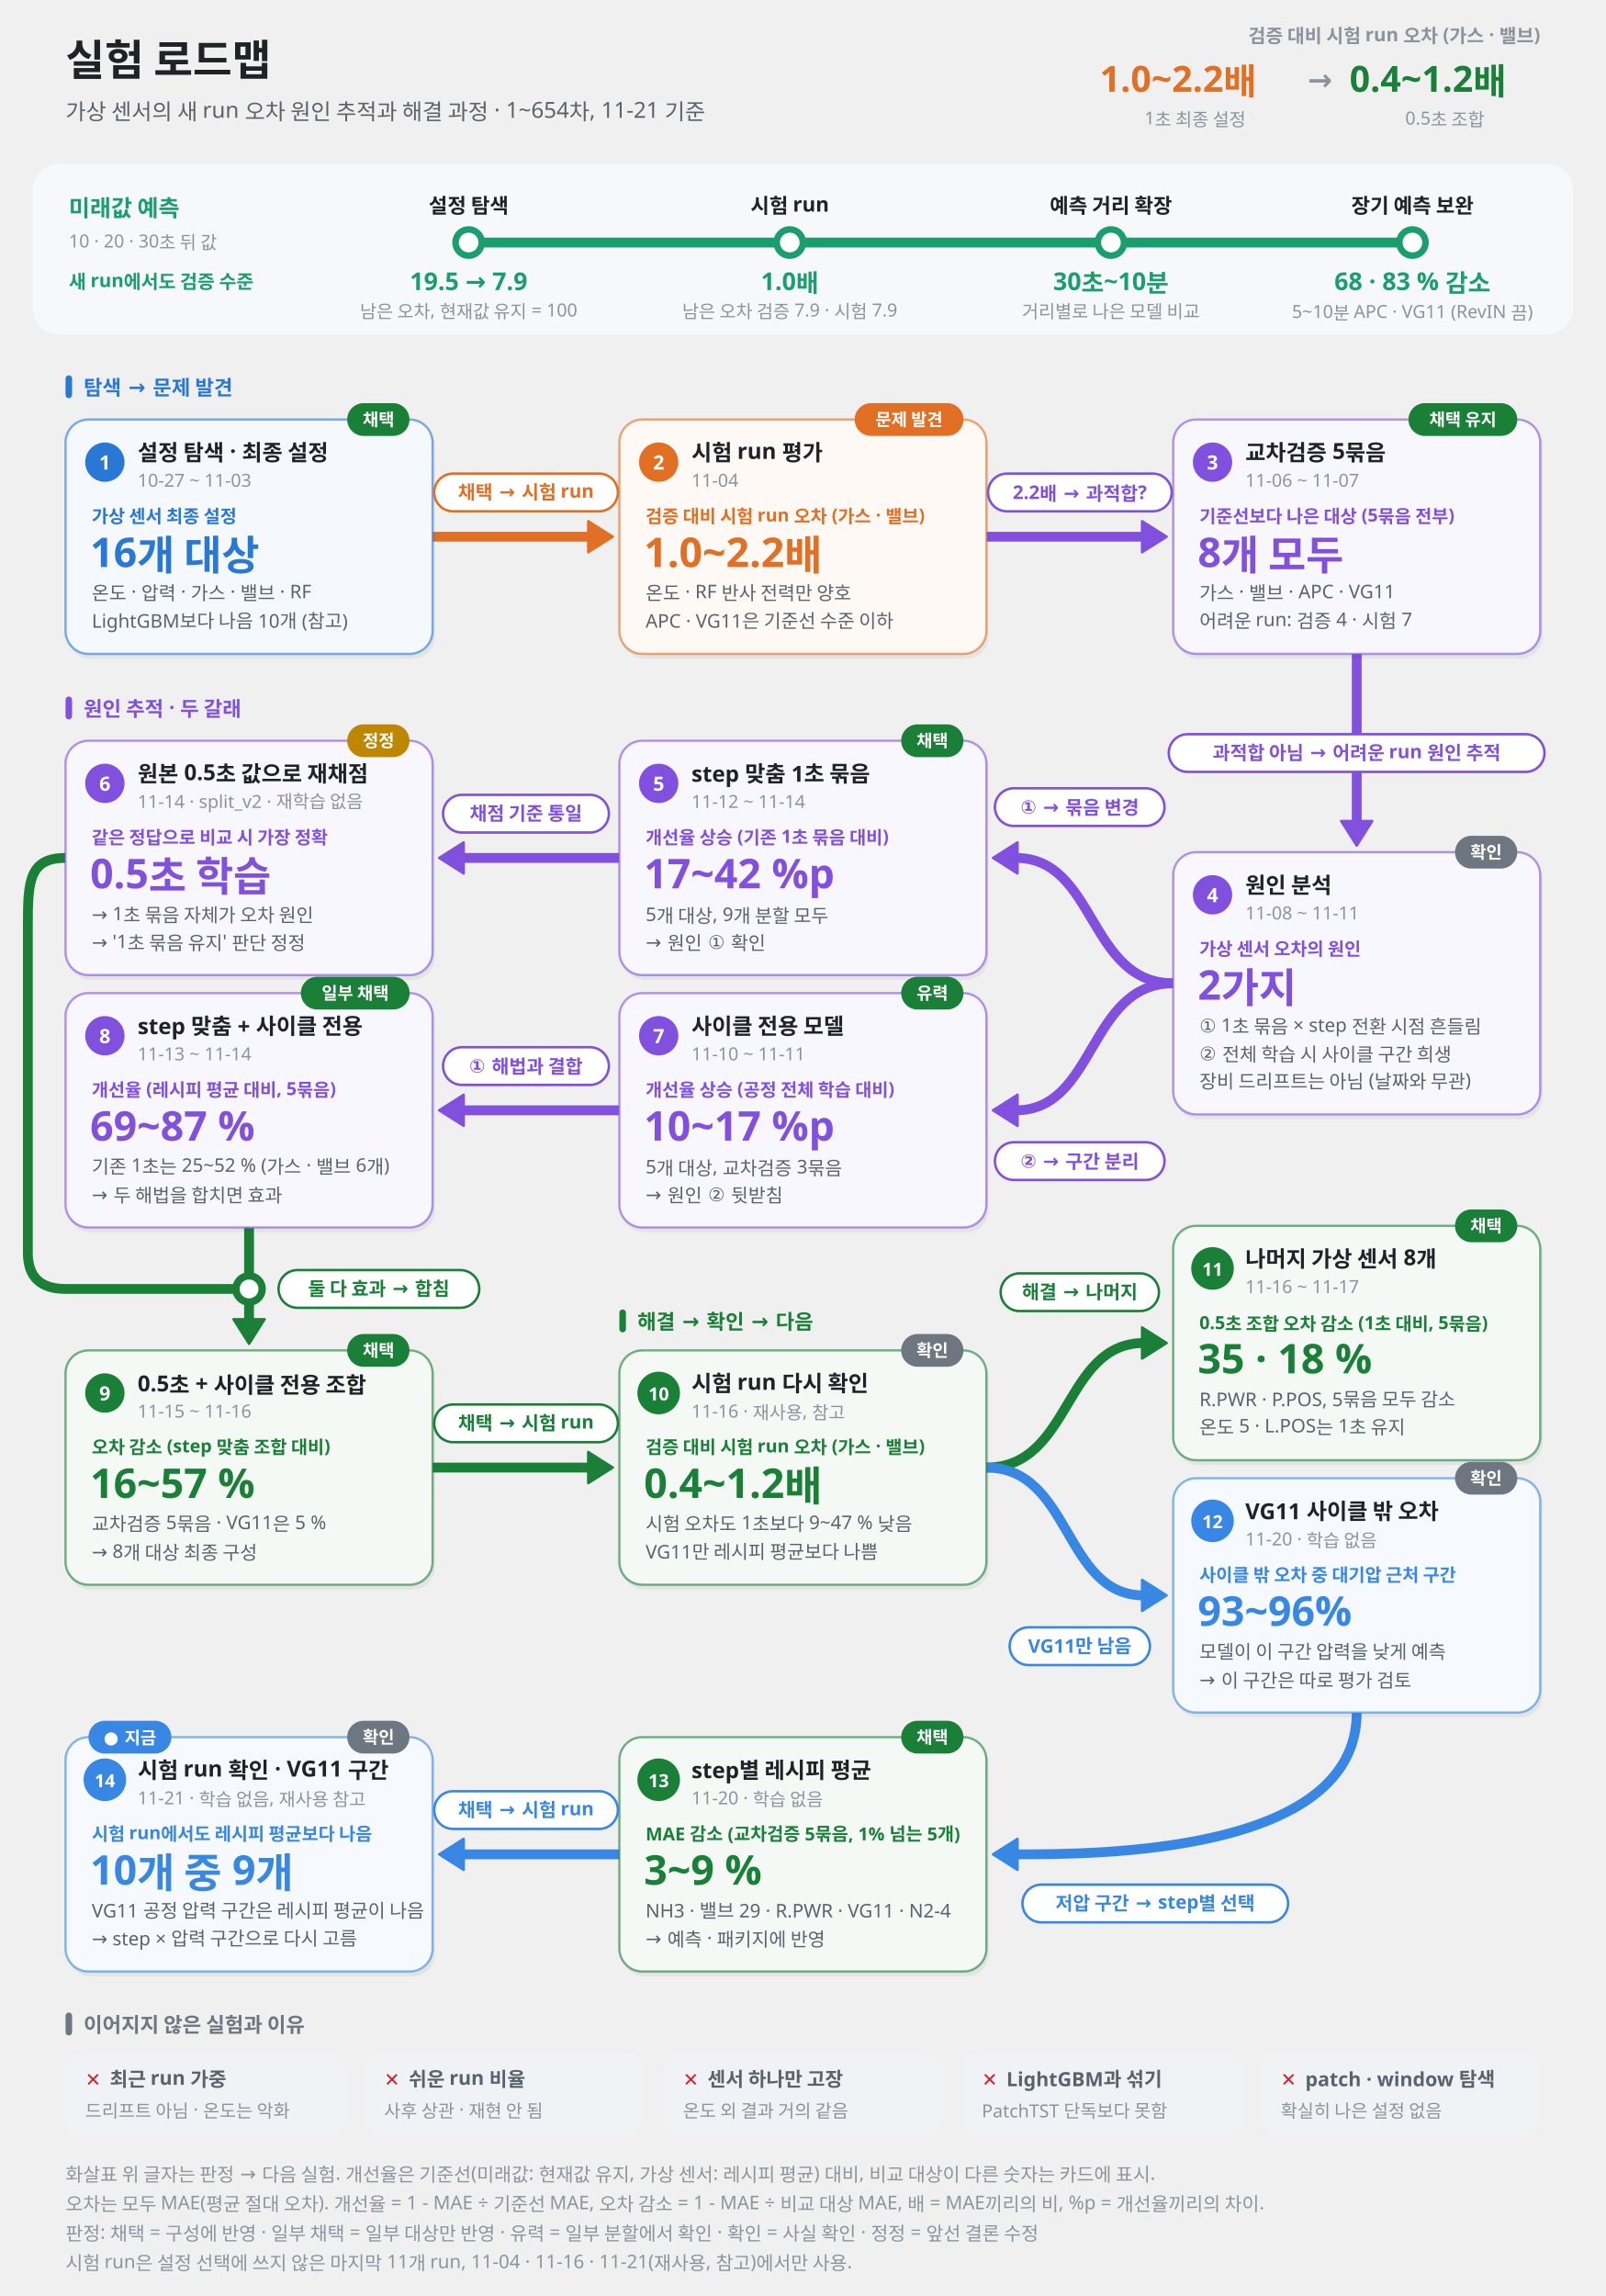
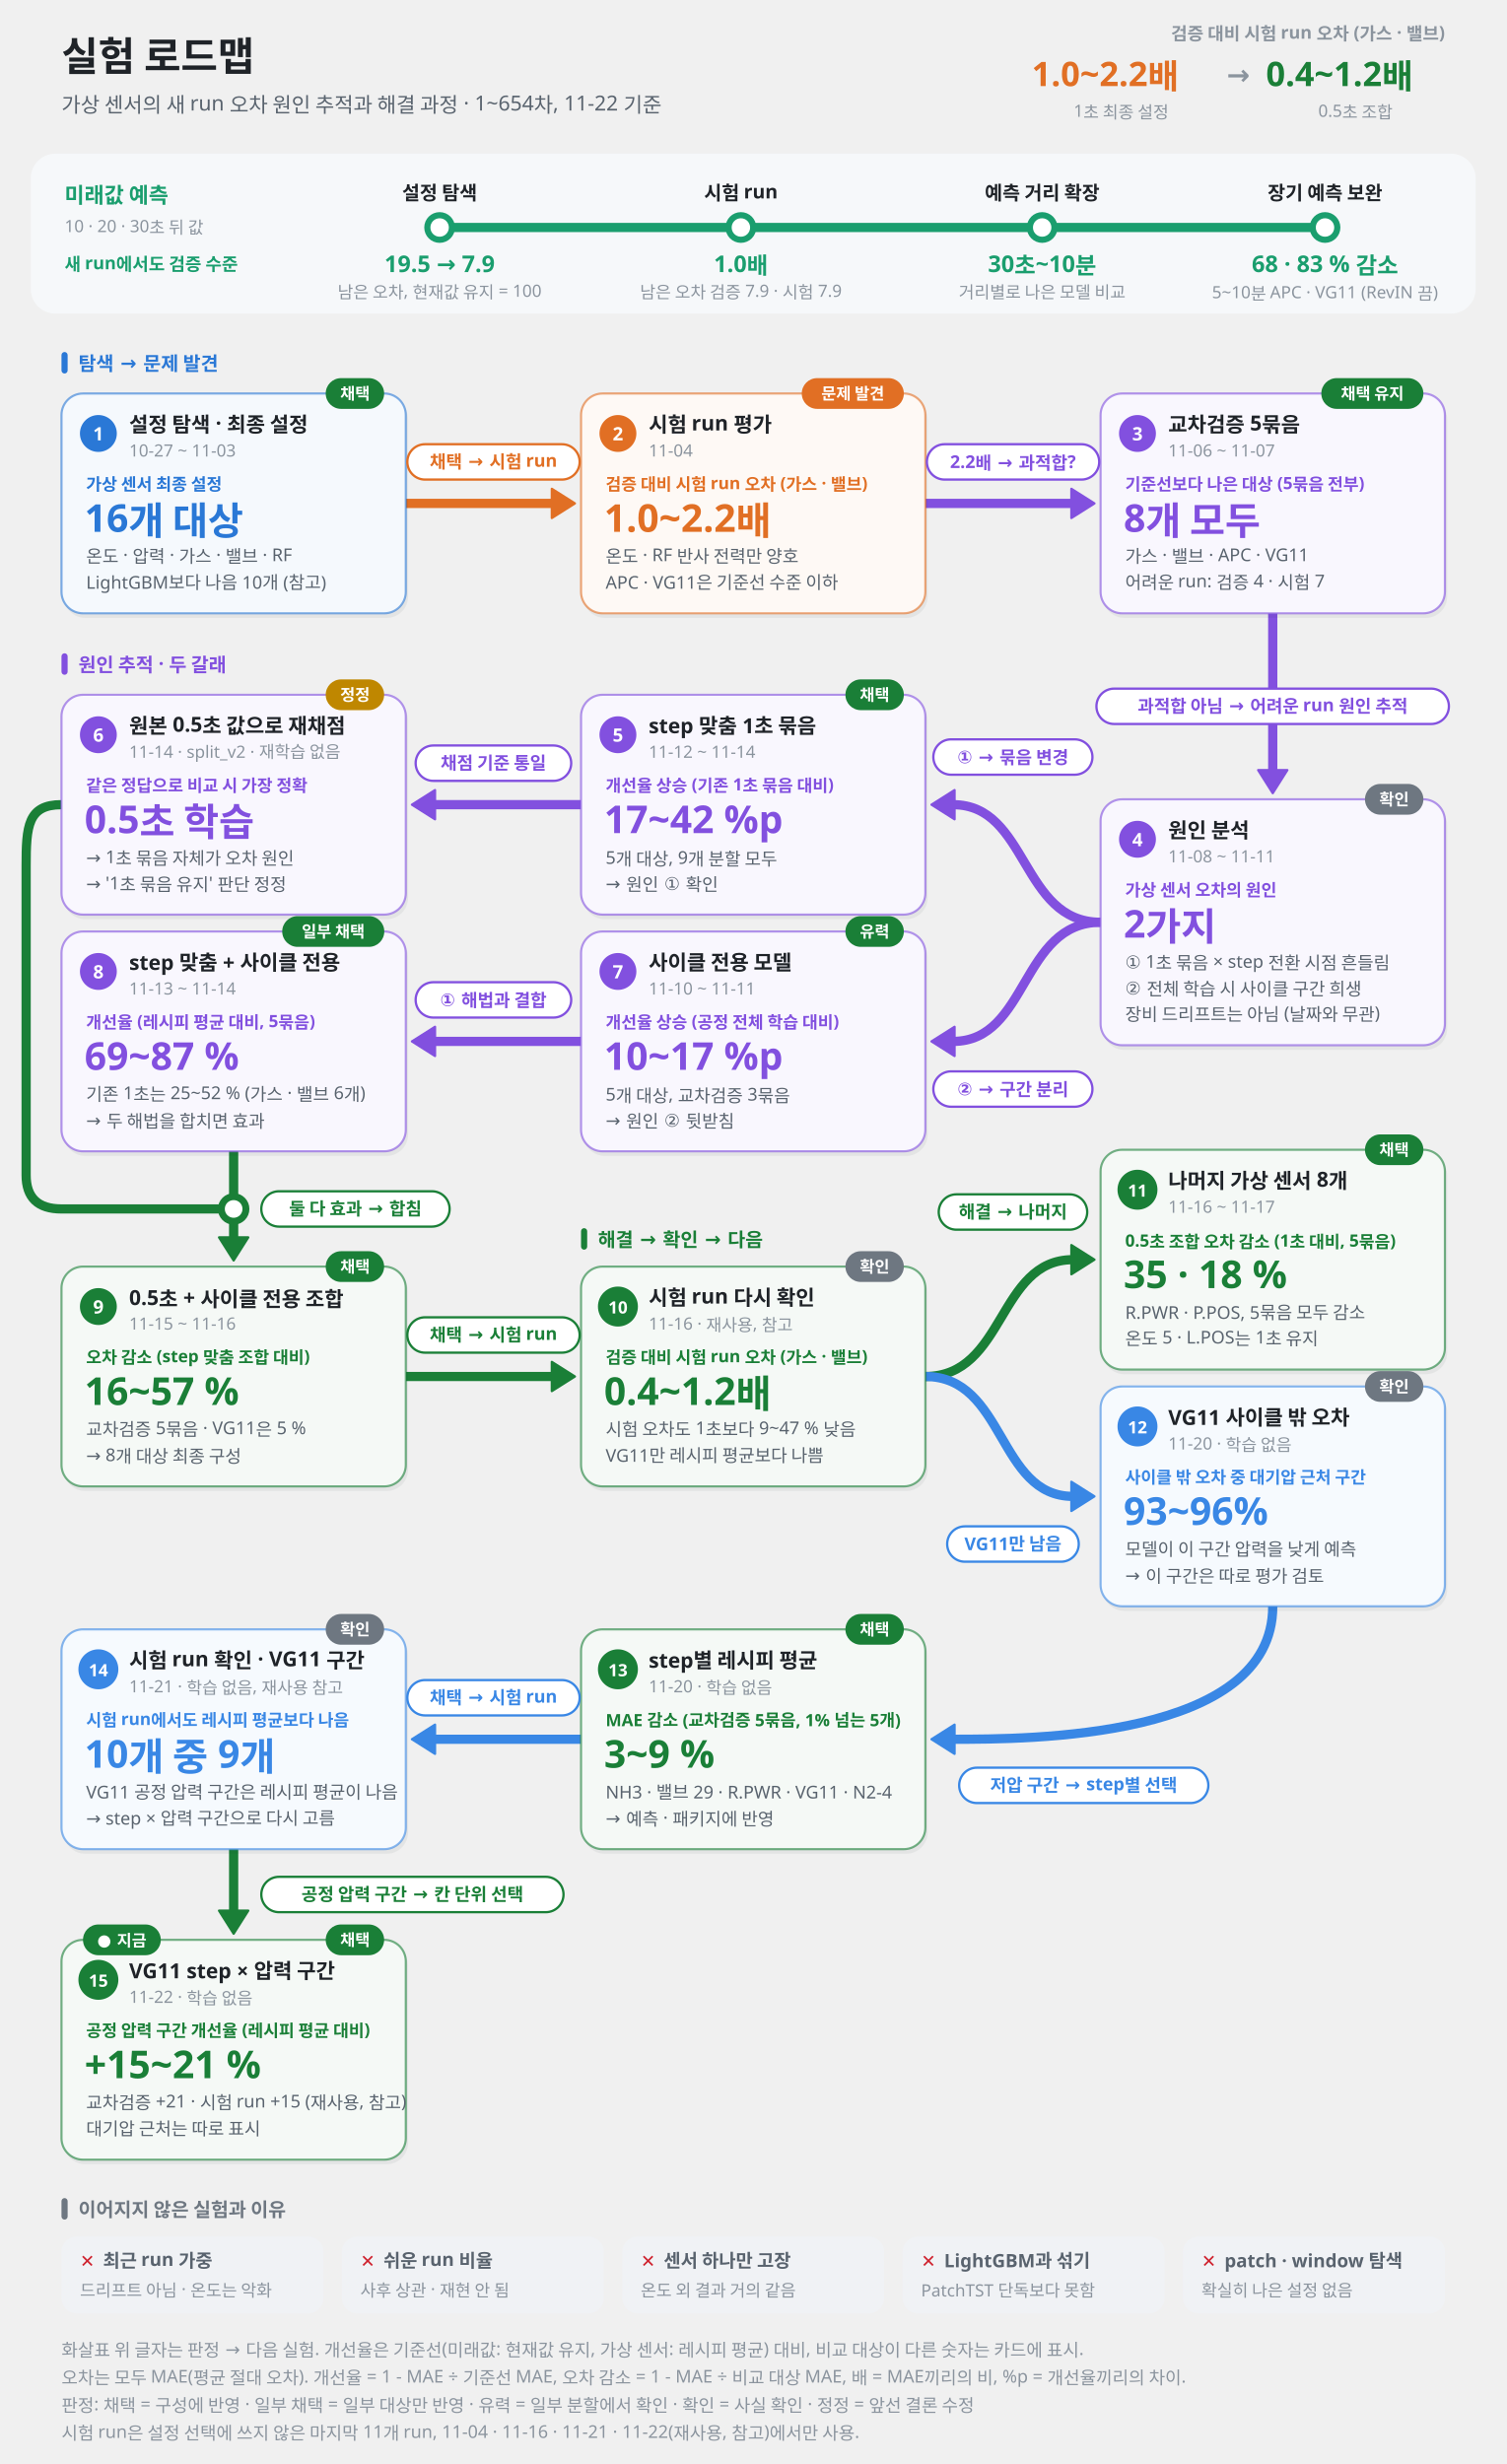
- <svg xmlns="http://www.w3.org/2000/svg" width="980" height="1401" viewBox="0 0 980 1401" role="img" aria-label="실험 로드맵: 가상 센서의 검증 대비 시험 run 오차를 1.0~2.2배에서 0.4~1.2배로 줄이기까지 (1~654차)" font-family="'Pretendard','Apple SD Gothic Neo','Malgun Gothic','Noto Sans KR',system-ui,sans-serif">
+ <svg xmlns="http://www.w3.org/2000/svg" width="980" height="1603" viewBox="0 0 980 1603" role="img" aria-label="실험 로드맵: 가상 센서의 검증 대비 시험 run 오차를 1.0~2.2배에서 0.4~1.2배로 줄이기까지 (1~654차)" font-family="'Pretendard','Apple SD Gothic Neo','Malgun Gothic','Noto Sans KR',system-ui,sans-serif">
  <text x="40.0" y="46.0" font-size="26" font-weight="800" fill="#1f2328" text-anchor="start">실험 로드맵</text>
-   <text x="40.0" y="73.0" font-size="13.5" font-weight="400" fill="#59636e" text-anchor="start">가상 센서의 새 run 오차 원인 추적과 해결 과정 · 1~654차, 11-21 기준</text>
+   <text x="40.0" y="73.0" font-size="13.5" font-weight="400" fill="#59636e" text-anchor="start">가상 센서의 새 run 오차 원인 추적과 해결 과정 · 1~654차, 11-22 기준</text>
  <text x="940.0" y="26.0" font-size="11.5" font-weight="700" fill="#8b949e" text-anchor="end">검증 대비 시험 run 오차 (가스 · 밸브)</text>
  <text x="671.2" y="56.0" font-size="22" font-weight="800" fill="#e16f24" text-anchor="start">1.0~2.2배</text>
  <text x="805.6" y="55.0" font-size="18" font-weight="700" fill="#8b949e" text-anchor="middle">→</text>
  <text x="823.6" y="56.0" font-size="22" font-weight="800" fill="#1a7f37" text-anchor="start">0.4~1.2배</text>
  <text x="729.4" y="76.0" font-size="11" font-weight="400" fill="#8b949e" text-anchor="middle">1초 최종 설정</text>
  <text x="881.8" y="76.0" font-size="11" font-weight="400" fill="#8b949e" text-anchor="middle">0.5초 조합</text>
  <rect x="20" y="100" width="940" height="104" rx="16" fill="#f6f8fa" />
  <text x="42.0" y="132.0" font-size="14" font-weight="800" fill="#1a9e6e" text-anchor="start">미래값 예측</text>
  <text x="42.0" y="151.0" font-size="11" font-weight="400" fill="#8b949e" text-anchor="start">10 · 20 · 30초 뒤 값</text>
  <text x="42.0" y="176.0" font-size="11.5" font-weight="700" fill="#1a9e6e" text-anchor="start">새 run에서도 검증 수준</text>
  <line x1="286" y1="148" x2="862" y2="148" stroke="#1a9e6e" stroke-width="6" stroke-linecap="round" />
  <circle cx="286" cy="148" r="8" fill="#ffffff" stroke="#1a9e6e" stroke-width="4" />
  <text x="286.0" y="130.0" font-size="12.5" font-weight="700" fill="#1f2328" text-anchor="middle">설정 탐색</text>
  <text x="286.0" y="177.0" font-size="15" font-weight="800" fill="#1a9e6e" text-anchor="middle">19.5 → 7.9</text>
  <text x="286.0" y="194.0" font-size="11" font-weight="400" fill="#8b949e" text-anchor="middle">남은 오차, 현재값 유지 = 100</text>
  <circle cx="482" cy="148" r="8" fill="#ffffff" stroke="#1a9e6e" stroke-width="4" />
  <text x="482.0" y="130.0" font-size="12.5" font-weight="700" fill="#1f2328" text-anchor="middle">시험 run</text>
  <text x="482.0" y="177.0" font-size="15" font-weight="800" fill="#1a9e6e" text-anchor="middle">1.0배</text>
  <text x="482.0" y="194.0" font-size="11" font-weight="400" fill="#8b949e" text-anchor="middle">남은 오차 검증 7.9 · 시험 7.9</text>
  <circle cx="678" cy="148" r="8" fill="#ffffff" stroke="#1a9e6e" stroke-width="4" />
  <text x="678.0" y="130.0" font-size="12.5" font-weight="700" fill="#1f2328" text-anchor="middle">예측 거리 확장</text>
  <text x="678.0" y="177.0" font-size="15" font-weight="800" fill="#1a9e6e" text-anchor="middle">30초~10분</text>
  <text x="678.0" y="194.0" font-size="11" font-weight="400" fill="#8b949e" text-anchor="middle">거리별로 나은 모델 비교</text>
  <circle cx="862" cy="148" r="8" fill="#ffffff" stroke="#1a9e6e" stroke-width="4" />
  <text x="862.0" y="130.0" font-size="12.5" font-weight="700" fill="#1f2328" text-anchor="middle">장기 예측 보완</text>
  <text x="862.0" y="177.0" font-size="15" font-weight="800" fill="#1a9e6e" text-anchor="middle">68 · 83 % 감소</text>
  <text x="862.0" y="194.0" font-size="11" font-weight="400" fill="#8b949e" text-anchor="middle">5~10분 APC · VG11 (RevIN 끔)</text>
  <rect x="40" y="229" width="4" height="14" rx="2" fill="#2a78d6" />
  <text x="51.0" y="241.0" font-size="12.5" font-weight="800" fill="#2a78d6" text-anchor="start">탐색 → 문제 발견</text>
  <rect x="40" y="425" width="4" height="14" rx="2" fill="#8250df" />
  <text x="51.0" y="437.0" font-size="12.5" font-weight="800" fill="#8250df" text-anchor="start">원인 추적 · 두 갈래</text>
  <rect x="378" y="799" width="4" height="14" rx="2" fill="#1a7f37" />
  <text x="389.0" y="811.0" font-size="12.5" font-weight="800" fill="#1a7f37" text-anchor="start">해결 → 확인 → 다음</text>
  <path d="M264,327.5 L360,327.5" fill="none" stroke="#e16f24" stroke-width="6" stroke-linejoin="round" stroke-linecap="butt" />
  <polygon points="374,327.5 359.0,337.0 359.0,318.0" fill="#e16f24" stroke="#e16f24" stroke-width="1.5" stroke-linejoin="round" />
  <path d="M602,327.5 L698,327.5" fill="none" stroke="#8250df" stroke-width="6" stroke-linejoin="round" stroke-linecap="butt" />
  <polygon points="712,327.5 697.0,337.0 697.0,318.0" fill="#8250df" stroke="#8250df" stroke-width="1.5" stroke-linejoin="round" />
  <path d="M828.0,399 L828.0,502" fill="none" stroke="#8250df" stroke-width="6" stroke-linejoin="round" stroke-linecap="butt" />
  <polygon points="828.0,516 818.5,501.0 837.5,501.0" fill="#8250df" stroke="#8250df" stroke-width="1.5" stroke-linejoin="round" />
  <path d="M716,600.0 C664,600.0 669,523.5 620,523.5" fill="none" stroke="#8250df" stroke-width="6" stroke-linejoin="round" stroke-linecap="butt" />
  <polygon points="606,523.5 621.0,514.0 621.0,533.0" fill="#8250df" stroke="#8250df" stroke-width="1.5" stroke-linejoin="round" />
  <path d="M378,523.5 L282,523.5" fill="none" stroke="#8250df" stroke-width="6" stroke-linejoin="round" stroke-linecap="butt" />
  <polygon points="268,523.5 283.0,514.0 283.0,533.0" fill="#8250df" stroke="#8250df" stroke-width="1.5" stroke-linejoin="round" />
  <path d="M716,600.0 C664,600.0 669,677.5 620,677.5" fill="none" stroke="#8250df" stroke-width="6" stroke-linejoin="round" stroke-linecap="butt" />
  <polygon points="606,677.5 621.0,668.0 621.0,687.0" fill="#8250df" stroke="#8250df" stroke-width="1.5" stroke-linejoin="round" />
  <path d="M378,677.5 L282,677.5" fill="none" stroke="#8250df" stroke-width="6" stroke-linejoin="round" stroke-linecap="butt" />
  <polygon points="268,677.5 283.0,668.0 283.0,687.0" fill="#8250df" stroke="#8250df" stroke-width="1.5" stroke-linejoin="round" />
  <path d="M40,523.5 C18,523.5 17,537.5 17,563.5 L17,764.5 Q17,786.5 40,786.5 L152.0,786.5" fill="none" stroke="#1a7f37" stroke-width="6" stroke-linejoin="round" stroke-linecap="butt" />
  <path d="M152.0,749 L152.0,806" fill="none" stroke="#1a7f37" stroke-width="6" stroke-linejoin="round" stroke-linecap="butt" />
  <polygon points="152.0,820 142.5,805.0 161.5,805.0" fill="#1a7f37" stroke="#1a7f37" stroke-width="1.5" stroke-linejoin="round" />
  <circle cx="152.0" cy="786.5" r="8" fill="#ffffff" stroke="#1a7f37" stroke-width="4.5" />
  <path d="M264,895.5 L360,895.5" fill="none" stroke="#1a7f37" stroke-width="6" stroke-linejoin="round" stroke-linecap="butt" />
  <polygon points="374,895.5 359.0,905.0 359.0,886.0" fill="#1a7f37" stroke="#1a7f37" stroke-width="1.5" stroke-linejoin="round" />
  <path d="M602,895.5 C654,895.5 649,819.5 698,819.5" fill="none" stroke="#1a7f37" stroke-width="6" stroke-linejoin="round" stroke-linecap="butt" />
  <polygon points="712,819.5 697.0,829.0 697.0,810.0" fill="#1a7f37" stroke="#1a7f37" stroke-width="1.5" stroke-linejoin="round" />
  <path d="M602,895.5 C654,895.5 649,973.5 698,973.5" fill="none" stroke="#3987e5" stroke-width="6" stroke-linejoin="round" stroke-linecap="butt" />
  <polygon points="712,973.5 697.0,983.0 697.0,964.0" fill="#3987e5" stroke="#3987e5" stroke-width="1.5" stroke-linejoin="round" />
  <path d="M828.0,1045 C828.0,1131.5 669,1131.5 620,1131.5" fill="none" stroke="#3987e5" stroke-width="6" stroke-linejoin="round" stroke-linecap="butt" />
  <polygon points="606,1131.5 621.0,1122.0 621.0,1141.0" fill="#3987e5" stroke="#3987e5" stroke-width="1.5" stroke-linejoin="round" />
  <path d="M378,1131.5 L282,1131.5" fill="none" stroke="#3987e5" stroke-width="6" stroke-linejoin="round" stroke-linecap="butt" />
  <polygon points="268,1131.5 283.0,1122.0 283.0,1141.0" fill="#3987e5" stroke="#3987e5" stroke-width="1.5" stroke-linejoin="round" />
+   <path d="M152.0,1203 L152.0,1244" fill="none" stroke="#1a7f37" stroke-width="6" stroke-linejoin="round" stroke-linecap="butt" />
+   <polygon points="152.0,1258 142.5,1243.0 161.5,1243.0" fill="#1a7f37" stroke="#1a7f37" stroke-width="1.5" stroke-linejoin="round" />
  <rect x="41.5" y="259" width="224" height="143" rx="14" fill="#1f2328" fill-opacity="0.06" />
  <rect x="40" y="256" width="224" height="143" rx="14" fill="#ffffff" stroke="#2a78d6" stroke-opacity="0.6" stroke-width="1.4" />
  <rect x="40" y="256" width="224" height="143" rx="14" fill="#2a78d6" fill-opacity="0.045" />
  <circle cx="64" cy="282" r="12" fill="#2a78d6" />
  <text x="64.0" y="286.5" font-size="12" font-weight="800" fill="#ffffff" text-anchor="middle">1</text>
  <text x="84.0" y="281.0" font-size="13.5" font-weight="700" fill="#1f2328" text-anchor="start">설정 탐색 · 최종 설정</text>
  <text x="84.0" y="297.0" font-size="11" font-weight="400" fill="#8b949e" text-anchor="start">10-27 ~ 11-03</text>
  <text x="56.0" y="319.0" font-size="11" font-weight="700" fill="#2a78d6" text-anchor="start">가상 센서 최종 설정</text>
  <text x="55.0" y="346.0" font-size="25" font-weight="800" fill="#2a78d6" text-anchor="start">16개 대상</text>
  <text x="56.0" y="366.0" font-size="11.5" font-weight="400" fill="#59636e" text-anchor="start">온도 · 압력 · 가스 · 밸브 · RF</text>
  <text x="56.0" y="383.0" font-size="11.5" font-weight="400" fill="#59636e" text-anchor="start">LightGBM보다 나음 10개 (참고)</text>
  <rect x="211.9" y="246" width="38.0" height="20" rx="10" fill="#1a7f37" />
  <text x="231.0" y="259.8" font-size="10.5" font-weight="700" fill="#ffffff" text-anchor="middle">채택</text>
  <rect x="379.5" y="259" width="224" height="143" rx="14" fill="#1f2328" fill-opacity="0.06" />
  <rect x="378" y="256" width="224" height="143" rx="14" fill="#ffffff" stroke="#e16f24" stroke-opacity="0.6" stroke-width="1.4" />
  <rect x="378" y="256" width="224" height="143" rx="14" fill="#e16f24" fill-opacity="0.045" />
  <circle cx="402" cy="282" r="12" fill="#e16f24" />
  <text x="402.0" y="286.5" font-size="12" font-weight="800" fill="#ffffff" text-anchor="middle">2</text>
  <text x="422.0" y="281.0" font-size="13.5" font-weight="700" fill="#1f2328" text-anchor="start">시험 run 평가</text>
  <text x="422.0" y="297.0" font-size="11" font-weight="400" fill="#8b949e" text-anchor="start">11-04</text>
  <text x="394.0" y="319.0" font-size="11" font-weight="700" fill="#e16f24" text-anchor="start">검증 대비 시험 run 오차 (가스 · 밸브)</text>
  <text x="393.0" y="346.0" font-size="25" font-weight="800" fill="#e16f24" text-anchor="start">1.0~2.2배</text>
  <text x="394.0" y="366.0" font-size="11.5" font-weight="400" fill="#59636e" text-anchor="start">온도 · RF 반사 전력만 양호</text>
  <text x="394.0" y="383.0" font-size="11.5" font-weight="400" fill="#59636e" text-anchor="start">APC · VG11은 기준선 수준 이하</text>
  <rect x="521.6" y="246" width="66.4" height="20" rx="10" fill="#e16f24" />
  <text x="554.8" y="259.8" font-size="10.5" font-weight="700" fill="#ffffff" text-anchor="middle">문제 발견</text>
  <rect x="717.5" y="259" width="224" height="143" rx="14" fill="#1f2328" fill-opacity="0.06" />
  <rect x="716" y="256" width="224" height="143" rx="14" fill="#ffffff" stroke="#8250df" stroke-opacity="0.6" stroke-width="1.4" />
  <rect x="716" y="256" width="224" height="143" rx="14" fill="#8250df" fill-opacity="0.045" />
  <circle cx="740" cy="282" r="12" fill="#8250df" />
  <text x="740.0" y="286.5" font-size="12" font-weight="800" fill="#ffffff" text-anchor="middle">3</text>
  <text x="760.0" y="281.0" font-size="13.5" font-weight="700" fill="#1f2328" text-anchor="start">교차검증 5묶음</text>
  <text x="760.0" y="297.0" font-size="11" font-weight="400" fill="#8b949e" text-anchor="start">11-06 ~ 11-07</text>
  <text x="732.0" y="319.0" font-size="11" font-weight="700" fill="#8250df" text-anchor="start">기준선보다 나은 대상 (5묶음 전부)</text>
  <text x="731.0" y="346.0" font-size="25" font-weight="800" fill="#8250df" text-anchor="start">8개 모두</text>
  <text x="732.0" y="366.0" font-size="11.5" font-weight="400" fill="#59636e" text-anchor="start">가스 · 밸브 · APC · VG11</text>
  <text x="732.0" y="383.0" font-size="11.5" font-weight="400" fill="#59636e" text-anchor="start">어려운 run: 검증 4 · 시험 7</text>
  <rect x="859.6" y="246" width="66.4" height="20" rx="10" fill="#1a7f37" />
  <text x="892.8" y="259.8" font-size="10.5" font-weight="700" fill="#ffffff" text-anchor="middle">채택 유지</text>
  <rect x="717.5" y="523" width="224" height="160" rx="14" fill="#1f2328" fill-opacity="0.06" />
  <rect x="716" y="520" width="224" height="160" rx="14" fill="#ffffff" stroke="#8250df" stroke-opacity="0.6" stroke-width="1.4" />
  <rect x="716" y="520" width="224" height="160" rx="14" fill="#8250df" fill-opacity="0.045" />
  <circle cx="740" cy="546" r="12" fill="#8250df" />
  <text x="740.0" y="550.5" font-size="12" font-weight="800" fill="#ffffff" text-anchor="middle">4</text>
  <text x="760.0" y="545.0" font-size="13.5" font-weight="700" fill="#1f2328" text-anchor="start">원인 분석</text>
  <text x="760.0" y="561.0" font-size="11" font-weight="400" fill="#8b949e" text-anchor="start">11-08 ~ 11-11</text>
  <text x="732.0" y="583.0" font-size="11" font-weight="700" fill="#8250df" text-anchor="start">가상 센서 오차의 원인</text>
  <text x="731.0" y="610.0" font-size="25" font-weight="800" fill="#8250df" text-anchor="start">2가지</text>
  <text x="732.0" y="630.0" font-size="11.5" font-weight="400" fill="#59636e" text-anchor="start">① 1초 묶음 × step 전환 시점 흔들림</text>
  <text x="732.0" y="647.0" font-size="11.5" font-weight="400" fill="#59636e" text-anchor="start">② 전체 학습 시 사이클 구간 희생</text>
  <text x="732.0" y="664.0" font-size="11.5" font-weight="400" fill="#59636e" text-anchor="start">장비 드리프트는 아님 (날짜와 무관)</text>
  <rect x="888.0" y="510" width="38.0" height="20" rx="10" fill="#6e7781" />
  <text x="907.0" y="523.8" font-size="10.5" font-weight="700" fill="#ffffff" text-anchor="middle">확인</text>
  <rect x="379.5" y="455" width="224" height="143" rx="14" fill="#1f2328" fill-opacity="0.06" />
  <rect x="378" y="452" width="224" height="143" rx="14" fill="#ffffff" stroke="#8250df" stroke-opacity="0.6" stroke-width="1.4" />
  <rect x="378" y="452" width="224" height="143" rx="14" fill="#8250df" fill-opacity="0.045" />
  <circle cx="402" cy="478" r="12" fill="#8250df" />
  <text x="402.0" y="482.5" font-size="12" font-weight="800" fill="#ffffff" text-anchor="middle">5</text>
  <text x="422.0" y="477.0" font-size="13.5" font-weight="700" fill="#1f2328" text-anchor="start">step 맞춤 1초 묶음</text>
  <text x="422.0" y="493.0" font-size="11" font-weight="400" fill="#8b949e" text-anchor="start">11-12 ~ 11-14</text>
  <text x="394.0" y="515.0" font-size="11" font-weight="700" fill="#8250df" text-anchor="start">개선율 상승 (기존 1초 묶음 대비)</text>
  <text x="393.0" y="542.0" font-size="25" font-weight="800" fill="#8250df" text-anchor="start">17~42 %p</text>
  <text x="394.0" y="562.0" font-size="11.5" font-weight="400" fill="#59636e" text-anchor="start">5개 대상, 9개 분할 모두</text>
  <text x="394.0" y="579.0" font-size="11.5" font-weight="400" fill="#59636e" text-anchor="start">→ 원인 ① 확인</text>
  <rect x="550.0" y="442" width="38.0" height="20" rx="10" fill="#1a7f37" />
  <text x="569.0" y="455.8" font-size="10.5" font-weight="700" fill="#ffffff" text-anchor="middle">채택</text>
  <rect x="41.5" y="455" width="224" height="143" rx="14" fill="#1f2328" fill-opacity="0.06" />
  <rect x="40" y="452" width="224" height="143" rx="14" fill="#ffffff" stroke="#8250df" stroke-opacity="0.6" stroke-width="1.4" />
  <rect x="40" y="452" width="224" height="143" rx="14" fill="#8250df" fill-opacity="0.045" />
  <circle cx="64" cy="478" r="12" fill="#8250df" />
  <text x="64.0" y="482.5" font-size="12" font-weight="800" fill="#ffffff" text-anchor="middle">6</text>
  <text x="84.0" y="477.0" font-size="13.5" font-weight="700" fill="#1f2328" text-anchor="start">원본 0.5초 값으로 재채점</text>
  <text x="84.0" y="493.0" font-size="11" font-weight="400" fill="#8b949e" text-anchor="start">11-14 · split_v2 · 재학습 없음</text>
  <text x="56.0" y="515.0" font-size="11" font-weight="700" fill="#8250df" text-anchor="start">같은 정답으로 비교 시 가장 정확</text>
  <text x="55.0" y="542.0" font-size="25" font-weight="800" fill="#8250df" text-anchor="start">0.5초 학습</text>
  <text x="56.0" y="562.0" font-size="11.5" font-weight="400" fill="#59636e" text-anchor="start">→ 1초 묶음 자체가 오차 원인</text>
  <text x="56.0" y="579.0" font-size="11.5" font-weight="400" fill="#59636e" text-anchor="start">→ '1초 묶음 유지' 판단 정정</text>
  <rect x="211.9" y="442" width="38.0" height="20" rx="10" fill="#bf8700" />
  <text x="231.0" y="455.8" font-size="10.5" font-weight="700" fill="#ffffff" text-anchor="middle">정정</text>
  <rect x="379.5" y="609" width="224" height="143" rx="14" fill="#1f2328" fill-opacity="0.06" />
  <rect x="378" y="606" width="224" height="143" rx="14" fill="#ffffff" stroke="#8250df" stroke-opacity="0.6" stroke-width="1.4" />
  <rect x="378" y="606" width="224" height="143" rx="14" fill="#8250df" fill-opacity="0.045" />
  <circle cx="402" cy="632" r="12" fill="#8250df" />
  <text x="402.0" y="636.5" font-size="12" font-weight="800" fill="#ffffff" text-anchor="middle">7</text>
  <text x="422.0" y="631.0" font-size="13.5" font-weight="700" fill="#1f2328" text-anchor="start">사이클 전용 모델</text>
  <text x="422.0" y="647.0" font-size="11" font-weight="400" fill="#8b949e" text-anchor="start">11-10 ~ 11-11</text>
  <text x="394.0" y="669.0" font-size="11" font-weight="700" fill="#8250df" text-anchor="start">개선율 상승 (공정 전체 학습 대비)</text>
  <text x="393.0" y="696.0" font-size="25" font-weight="800" fill="#8250df" text-anchor="start">10~17 %p</text>
  <text x="394.0" y="716.0" font-size="11.5" font-weight="400" fill="#59636e" text-anchor="start">5개 대상, 교차검증 3묶음</text>
  <text x="394.0" y="733.0" font-size="11.5" font-weight="400" fill="#59636e" text-anchor="start">→ 원인 ② 뒷받침</text>
  <rect x="550.0" y="596" width="38.0" height="20" rx="10" fill="#1a7f37" />
  <text x="569.0" y="609.8" font-size="10.5" font-weight="700" fill="#ffffff" text-anchor="middle">유력</text>
  <rect x="41.5" y="609" width="224" height="143" rx="14" fill="#1f2328" fill-opacity="0.06" />
  <rect x="40" y="606" width="224" height="143" rx="14" fill="#ffffff" stroke="#8250df" stroke-opacity="0.6" stroke-width="1.4" />
  <rect x="40" y="606" width="224" height="143" rx="14" fill="#8250df" fill-opacity="0.045" />
  <circle cx="64" cy="632" r="12" fill="#8250df" />
  <text x="64.0" y="636.5" font-size="12" font-weight="800" fill="#ffffff" text-anchor="middle">8</text>
  <text x="84.0" y="631.0" font-size="13.5" font-weight="700" fill="#1f2328" text-anchor="start">step 맞춤 + 사이클 전용</text>
  <text x="84.0" y="647.0" font-size="11" font-weight="400" fill="#8b949e" text-anchor="start">11-13 ~ 11-14</text>
  <text x="56.0" y="669.0" font-size="11" font-weight="700" fill="#8250df" text-anchor="start">개선율 (레시피 평균 대비, 5묶음)</text>
  <text x="55.0" y="696.0" font-size="25" font-weight="800" fill="#8250df" text-anchor="start">69~87 %</text>
  <text x="56.0" y="716.0" font-size="11.5" font-weight="400" fill="#59636e" text-anchor="start">기존 1초는 25~52 % (가스 · 밸브 6개)</text>
  <text x="56.0" y="733.0" font-size="11.5" font-weight="400" fill="#59636e" text-anchor="start">→ 두 해법을 합치면 효과</text>
  <rect x="183.6" y="596" width="66.4" height="20" rx="10" fill="#1a7f37" />
  <text x="216.8" y="609.8" font-size="10.5" font-weight="700" fill="#ffffff" text-anchor="middle">일부 채택</text>
  <rect x="41.5" y="827" width="224" height="143" rx="14" fill="#1f2328" fill-opacity="0.06" />
  <rect x="40" y="824" width="224" height="143" rx="14" fill="#ffffff" stroke="#1a7f37" stroke-opacity="0.6" stroke-width="1.4" />
  <rect x="40" y="824" width="224" height="143" rx="14" fill="#1a7f37" fill-opacity="0.045" />
  <circle cx="64" cy="850" r="12" fill="#1a7f37" />
  <text x="64.0" y="854.5" font-size="12" font-weight="800" fill="#ffffff" text-anchor="middle">9</text>
  <text x="84.0" y="849.0" font-size="13.5" font-weight="700" fill="#1f2328" text-anchor="start">0.5초 + 사이클 전용 조합</text>
  <text x="84.0" y="865.0" font-size="11" font-weight="400" fill="#8b949e" text-anchor="start">11-15 ~ 11-16</text>
  <text x="56.0" y="887.0" font-size="11" font-weight="700" fill="#1a7f37" text-anchor="start">오차 감소 (step 맞춤 조합 대비)</text>
  <text x="55.0" y="914.0" font-size="25" font-weight="800" fill="#1a7f37" text-anchor="start">16~57 %</text>
  <text x="56.0" y="934.0" font-size="11.5" font-weight="400" fill="#59636e" text-anchor="start">교차검증 5묶음 · VG11은 5 %</text>
  <text x="56.0" y="951.0" font-size="11.5" font-weight="400" fill="#59636e" text-anchor="start">→ 8개 대상 최종 구성</text>
  <rect x="211.9" y="814" width="38.0" height="20" rx="10" fill="#1a7f37" />
  <text x="231.0" y="827.8" font-size="10.5" font-weight="700" fill="#ffffff" text-anchor="middle">채택</text>
  <rect x="379.5" y="827" width="224" height="143" rx="14" fill="#1f2328" fill-opacity="0.06" />
  <rect x="378" y="824" width="224" height="143" rx="14" fill="#ffffff" stroke="#1a7f37" stroke-opacity="0.6" stroke-width="1.4" />
  <rect x="378" y="824" width="224" height="143" rx="14" fill="#1a7f37" fill-opacity="0.045" />
  <circle cx="402" cy="850" r="13" fill="#1a7f37" />
  <text x="402.0" y="854.5" font-size="11" font-weight="800" fill="#ffffff" text-anchor="middle">10</text>
  <text x="422.0" y="849.0" font-size="13.5" font-weight="700" fill="#1f2328" text-anchor="start">시험 run 다시 확인</text>
  <text x="422.0" y="865.0" font-size="11" font-weight="400" fill="#8b949e" text-anchor="start">11-16 · 재사용, 참고</text>
  <text x="394.0" y="887.0" font-size="11" font-weight="700" fill="#1a7f37" text-anchor="start">검증 대비 시험 run 오차 (가스 · 밸브)</text>
  <text x="393.0" y="914.0" font-size="25" font-weight="800" fill="#1a7f37" text-anchor="start">0.4~1.2배</text>
  <text x="394.0" y="934.0" font-size="11.5" font-weight="400" fill="#59636e" text-anchor="start">시험 오차도 1초보다 9~47 % 낮음</text>
  <text x="394.0" y="951.0" font-size="11.5" font-weight="400" fill="#59636e" text-anchor="start">VG11만 레시피 평균보다 나쁨</text>
  <rect x="550.0" y="814" width="38.0" height="20" rx="10" fill="#6e7781" />
  <text x="569.0" y="827.8" font-size="10.5" font-weight="700" fill="#ffffff" text-anchor="middle">확인</text>
  <rect x="717.5" y="751" width="224" height="143" rx="14" fill="#1f2328" fill-opacity="0.06" />
  <rect x="716" y="748" width="224" height="143" rx="14" fill="#ffffff" stroke="#1a7f37" stroke-opacity="0.6" stroke-width="1.4" />
  <rect x="716" y="748" width="224" height="143" rx="14" fill="#1a7f37" fill-opacity="0.045" />
  <circle cx="740" cy="774" r="13" fill="#1a7f37" />
  <text x="740.0" y="778.5" font-size="11" font-weight="800" fill="#ffffff" text-anchor="middle">11</text>
  <text x="760.0" y="773.0" font-size="13.5" font-weight="700" fill="#1f2328" text-anchor="start">나머지 가상 센서 8개</text>
  <text x="760.0" y="789.0" font-size="11" font-weight="400" fill="#8b949e" text-anchor="start">11-16 ~ 11-17</text>
  <text x="732.0" y="811.0" font-size="11" font-weight="700" fill="#1a7f37" text-anchor="start">0.5초 조합 오차 감소 (1초 대비, 5묶음)</text>
  <text x="731.0" y="838.0" font-size="25" font-weight="800" fill="#1a7f37" text-anchor="start">35 · 18 %</text>
  <text x="732.0" y="858.0" font-size="11.5" font-weight="400" fill="#59636e" text-anchor="start">R.PWR · P.POS, 5묶음 모두 감소</text>
  <text x="732.0" y="875.0" font-size="11.5" font-weight="400" fill="#59636e" text-anchor="start">온도 5 · L.POS는 1초 유지</text>
  <rect x="888.0" y="738" width="38.0" height="20" rx="10" fill="#1a7f37" />
  <text x="907.0" y="751.8" font-size="10.5" font-weight="700" fill="#ffffff" text-anchor="middle">채택</text>
  <rect x="717.5" y="905" width="224" height="143" rx="14" fill="#1f2328" fill-opacity="0.06" />
  <rect x="716" y="902" width="224" height="143" rx="14" fill="#ffffff" stroke="#3987e5" stroke-opacity="0.6" stroke-width="1.4" />
  <rect x="716" y="902" width="224" height="143" rx="14" fill="#3987e5" fill-opacity="0.045" />
  <circle cx="740" cy="928" r="13" fill="#3987e5" />
  <text x="740.0" y="932.5" font-size="11" font-weight="800" fill="#ffffff" text-anchor="middle">12</text>
  <text x="760.0" y="927.0" font-size="13.5" font-weight="700" fill="#1f2328" text-anchor="start">VG11 사이클 밖 오차</text>
  <text x="760.0" y="943.0" font-size="11" font-weight="400" fill="#8b949e" text-anchor="start">11-20 · 학습 없음</text>
  <text x="732.0" y="965.0" font-size="11" font-weight="700" fill="#3987e5" text-anchor="start">사이클 밖 오차 중 대기압 근처 구간</text>
  <text x="731.0" y="992.0" font-size="25" font-weight="800" fill="#3987e5" text-anchor="start">93~96%</text>
  <text x="732.0" y="1012.0" font-size="11.5" font-weight="400" fill="#59636e" text-anchor="start">모델이 이 구간 압력을 낮게 예측</text>
  <text x="732.0" y="1029.0" font-size="11.5" font-weight="400" fill="#59636e" text-anchor="start">→ 이 구간은 따로 평가 검토</text>
  <rect x="888.0" y="892" width="38.0" height="20" rx="10" fill="#6e7781" />
  <text x="907.0" y="905.8" font-size="10.5" font-weight="700" fill="#ffffff" text-anchor="middle">확인</text>
  <rect x="379.5" y="1063" width="224" height="143" rx="14" fill="#1f2328" fill-opacity="0.06" />
  <rect x="378" y="1060" width="224" height="143" rx="14" fill="#ffffff" stroke="#1a7f37" stroke-opacity="0.6" stroke-width="1.4" />
  <rect x="378" y="1060" width="224" height="143" rx="14" fill="#1a7f37" fill-opacity="0.045" />
  <circle cx="402" cy="1086" r="13" fill="#1a7f37" />
  <text x="402.0" y="1090.5" font-size="11" font-weight="800" fill="#ffffff" text-anchor="middle">13</text>
  <text x="422.0" y="1085.0" font-size="13.5" font-weight="700" fill="#1f2328" text-anchor="start">step별 레시피 평균</text>
  <text x="422.0" y="1101.0" font-size="11" font-weight="400" fill="#8b949e" text-anchor="start">11-20 · 학습 없음</text>
  <text x="394.0" y="1123.0" font-size="11" font-weight="700" fill="#1a7f37" text-anchor="start">MAE 감소 (교차검증 5묶음, 1% 넘는 5개)</text>
  <text x="393.0" y="1150.0" font-size="25" font-weight="800" fill="#1a7f37" text-anchor="start">3~9 %</text>
  <text x="394.0" y="1170.0" font-size="11.5" font-weight="400" fill="#59636e" text-anchor="start">NH3 · 밸브 29 · R.PWR · VG11 · N2-4</text>
  <text x="394.0" y="1187.0" font-size="11.5" font-weight="400" fill="#59636e" text-anchor="start">→ 예측 · 패키지에 반영</text>
  <rect x="550.0" y="1050" width="38.0" height="20" rx="10" fill="#1a7f37" />
  <text x="569.0" y="1063.8" font-size="10.5" font-weight="700" fill="#ffffff" text-anchor="middle">채택</text>
  <rect x="41.5" y="1063" width="224" height="143" rx="14" fill="#1f2328" fill-opacity="0.06" />
  <rect x="40" y="1060" width="224" height="143" rx="14" fill="#ffffff" stroke="#3987e5" stroke-opacity="0.6" stroke-width="1.4" />
  <rect x="40" y="1060" width="224" height="143" rx="14" fill="#3987e5" fill-opacity="0.045" />
  <circle cx="64" cy="1086" r="13" fill="#3987e5" />
  <text x="64.0" y="1090.5" font-size="11" font-weight="800" fill="#ffffff" text-anchor="middle">14</text>
  <text x="84.0" y="1085.0" font-size="13.5" font-weight="700" fill="#1f2328" text-anchor="start">시험 run 확인 · VG11 구간</text>
  <text x="84.0" y="1101.0" font-size="11" font-weight="400" fill="#8b949e" text-anchor="start">11-21 · 학습 없음, 재사용 참고</text>
  <text x="56.0" y="1123.0" font-size="11" font-weight="700" fill="#3987e5" text-anchor="start">시험 run에서도 레시피 평균보다 나음</text>
  <text x="55.0" y="1150.0" font-size="25" font-weight="800" fill="#3987e5" text-anchor="start">10개 중 9개</text>
  <text x="56.0" y="1170.0" font-size="11.5" font-weight="400" fill="#59636e" text-anchor="start">VG11 공정 압력 구간은 레시피 평균이 나음</text>
  <text x="56.0" y="1187.0" font-size="11.5" font-weight="400" fill="#59636e" text-anchor="start">→ step × 압력 구간으로 다시 고름</text>
  <rect x="211.9" y="1050" width="38.0" height="20" rx="10" fill="#6e7781" />
  <text x="231.0" y="1063.8" font-size="10.5" font-weight="700" fill="#ffffff" text-anchor="middle">확인</text>
-   <rect x="54.0" y="1050" width="50.6" height="20" rx="10" fill="#3987e5" />
-   <text x="79.3" y="1063.8" font-size="10.5" font-weight="700" fill="#ffffff" text-anchor="middle">● 지금</text>
+   <rect x="41.5" y="1265" width="224" height="143" rx="14" fill="#1f2328" fill-opacity="0.06" />
+   <rect x="40" y="1262" width="224" height="143" rx="14" fill="#ffffff" stroke="#1a7f37" stroke-opacity="0.6" stroke-width="1.4" />
+   <rect x="40" y="1262" width="224" height="143" rx="14" fill="#1a7f37" fill-opacity="0.045" />
+   <circle cx="64" cy="1288" r="13" fill="#1a7f37" />
+   <text x="64.0" y="1292.5" font-size="11" font-weight="800" fill="#ffffff" text-anchor="middle">15</text>
+   <text x="84.0" y="1287.0" font-size="13.5" font-weight="700" fill="#1f2328" text-anchor="start">VG11 step × 압력 구간</text>
+   <text x="84.0" y="1303.0" font-size="11" font-weight="400" fill="#8b949e" text-anchor="start">11-22 · 학습 없음</text>
+   <text x="56.0" y="1325.0" font-size="11" font-weight="700" fill="#1a7f37" text-anchor="start">공정 압력 구간 개선율 (레시피 평균 대비)</text>
+   <text x="55.0" y="1352.0" font-size="25" font-weight="800" fill="#1a7f37" text-anchor="start">+15~21 %</text>
+   <text x="56.0" y="1372.0" font-size="11.5" font-weight="400" fill="#59636e" text-anchor="start">교차검증 +21 · 시험 run +15 (재사용, 참고)</text>
+   <text x="56.0" y="1389.0" font-size="11.5" font-weight="400" fill="#59636e" text-anchor="start">대기압 근처는 따로 표시</text>
+   <rect x="211.9" y="1252" width="38.0" height="20" rx="10" fill="#1a7f37" />
+   <text x="231.0" y="1265.8" font-size="10.5" font-weight="700" fill="#ffffff" text-anchor="middle">채택</text>
+   <rect x="54.0" y="1252" width="50.6" height="20" rx="10" fill="#1a7f37" />
+   <text x="79.3" y="1265.8" font-size="10.5" font-weight="700" fill="#ffffff" text-anchor="middle">● 지금</text>
  <rect x="265.0" y="289.0" width="112.1" height="23" rx="11.5" fill="#ffffff" stroke="#e16f24" stroke-width="1.5" />
  <text x="321.0" y="304.5" font-size="11.5" font-weight="700" fill="#e16f24" text-anchor="middle">채택 → 시험 run</text>
  <rect x="603.0" y="289.0" width="112.1" height="23" rx="11.5" fill="#ffffff" stroke="#8250df" stroke-width="1.5" />
  <text x="659.0" y="304.5" font-size="11.5" font-weight="700" fill="#8250df" text-anchor="middle">2.2배 → 과적합?</text>
  <rect x="713.3" y="448.0" width="229.3" height="23" rx="11.5" fill="#ffffff" stroke="#8250df" stroke-width="1.5" />
  <text x="828.0" y="463.5" font-size="11.5" font-weight="700" fill="#8250df" text-anchor="middle">과적합 아님 → 어려운 run 원인 추적</text>
  <rect x="607.2" y="481.0" width="103.5" height="23" rx="11.5" fill="#ffffff" stroke="#8250df" stroke-width="1.5" />
  <text x="659.0" y="496.5" font-size="11.5" font-weight="700" fill="#8250df" text-anchor="middle">① → 묶음 변경</text>
  <rect x="607.2" y="697.0" width="103.5" height="23" rx="11.5" fill="#ffffff" stroke="#8250df" stroke-width="1.5" />
  <text x="659.0" y="712.5" font-size="11.5" font-weight="700" fill="#8250df" text-anchor="middle">② → 구간 분리</text>
  <rect x="270.4" y="485.0" width="101.2" height="23" rx="11.5" fill="#ffffff" stroke="#8250df" stroke-width="1.5" />
  <text x="321.0" y="500.5" font-size="11.5" font-weight="700" fill="#8250df" text-anchor="middle">채점 기준 통일</text>
  <rect x="270.4" y="639.0" width="101.2" height="23" rx="11.5" fill="#ffffff" stroke="#8250df" stroke-width="1.5" />
  <text x="321.0" y="654.5" font-size="11.5" font-weight="700" fill="#8250df" text-anchor="middle">① 해법과 결합</text>
  <rect x="170.0" y="775.0" width="122.5" height="23" rx="11.5" fill="#ffffff" stroke="#1a7f37" stroke-width="1.5" />
  <text x="231.2" y="790.5" font-size="11.5" font-weight="700" fill="#1a7f37" text-anchor="middle">둘 다 효과 → 합침</text>
  <rect x="265.0" y="857.0" width="112.1" height="23" rx="11.5" fill="#ffffff" stroke="#1a7f37" stroke-width="1.5" />
  <text x="321.0" y="872.5" font-size="11.5" font-weight="700" fill="#1a7f37" text-anchor="middle">채택 → 시험 run</text>
  <rect x="610.7" y="777.0" width="96.6" height="23" rx="11.5" fill="#ffffff" stroke="#1a7f37" stroke-width="1.5" />
  <text x="659.0" y="792.5" font-size="11.5" font-weight="700" fill="#1a7f37" text-anchor="middle">해결 → 나머지</text>
  <rect x="616.2" y="993.0" width="85.6" height="23" rx="11.5" fill="#ffffff" stroke="#3987e5" stroke-width="1.5" />
  <text x="659.0" y="1008.5" font-size="11.5" font-weight="700" fill="#3987e5" text-anchor="middle">VG11만 남음</text>
  <rect x="624.0" y="1150.0" width="162.1" height="23" rx="11.5" fill="#ffffff" stroke="#3987e5" stroke-width="1.5" />
  <text x="705.0" y="1165.5" font-size="11.5" font-weight="700" fill="#3987e5" text-anchor="middle">저압 구간 → step별 선택</text>
  <rect x="265.0" y="1093.0" width="112.1" height="23" rx="11.5" fill="#ffffff" stroke="#3987e5" stroke-width="1.5" />
  <text x="321.0" y="1108.5" font-size="11.5" font-weight="700" fill="#3987e5" text-anchor="middle">채택 → 시험 run</text>
-   <rect x="40" y="1228" width="4" height="14" rx="2" fill="#6e7781" />
-   <text x="51.0" y="1240.0" font-size="12.5" font-weight="800" fill="#6e7781" text-anchor="start">이어지지 않은 실험과 이유</text>
-   <rect x="40.0" y="1253" width="170.4" height="50" rx="10" fill="#f0f2f5" />
-   <text x="52.0" y="1273.0" font-size="11.5" font-weight="800" fill="#cf222e" text-anchor="start">✕</text>
-   <text x="67.0" y="1273.0" font-size="12" font-weight="700" fill="#59636e" text-anchor="start">최근 run 가중</text>
-   <text x="52.0" y="1292.0" font-size="11" font-weight="400" fill="#8b949e" text-anchor="start">드리프트 아님 · 온도는 악화</text>
-   <rect x="222.4" y="1253" width="170.4" height="50" rx="10" fill="#f0f2f5" />
-   <text x="234.4" y="1273.0" font-size="11.5" font-weight="800" fill="#cf222e" text-anchor="start">✕</text>
-   <text x="249.4" y="1273.0" font-size="12" font-weight="700" fill="#59636e" text-anchor="start">쉬운 run 비율</text>
-   <text x="234.4" y="1292.0" font-size="11" font-weight="400" fill="#8b949e" text-anchor="start">사후 상관 · 재현 안 됨</text>
-   <rect x="404.8" y="1253" width="170.4" height="50" rx="10" fill="#f0f2f5" />
-   <text x="416.8" y="1273.0" font-size="11.5" font-weight="800" fill="#cf222e" text-anchor="start">✕</text>
-   <text x="431.8" y="1273.0" font-size="12" font-weight="700" fill="#59636e" text-anchor="start">센서 하나만 고장</text>
-   <text x="416.8" y="1292.0" font-size="11" font-weight="400" fill="#8b949e" text-anchor="start">온도 외 결과 거의 같음</text>
-   <rect x="587.2" y="1253" width="170.4" height="50" rx="10" fill="#f0f2f5" />
-   <text x="599.2" y="1273.0" font-size="11.5" font-weight="800" fill="#cf222e" text-anchor="start">✕</text>
-   <text x="614.2" y="1273.0" font-size="12" font-weight="700" fill="#59636e" text-anchor="start">LightGBM과 섞기</text>
-   <text x="599.2" y="1292.0" font-size="11" font-weight="400" fill="#8b949e" text-anchor="start">PatchTST 단독보다 못함</text>
-   <rect x="769.6" y="1253" width="170.4" height="50" rx="10" fill="#f0f2f5" />
-   <text x="781.6" y="1273.0" font-size="11.5" font-weight="800" fill="#cf222e" text-anchor="start">✕</text>
-   <text x="796.6" y="1273.0" font-size="12" font-weight="700" fill="#59636e" text-anchor="start">patch · window 탐색</text>
-   <text x="781.6" y="1292.0" font-size="11" font-weight="400" fill="#8b949e" text-anchor="start">확실히 나은 설정 없음</text>
-   <text x="40.0" y="1331.0" font-size="11.5" font-weight="400" fill="#8b949e" text-anchor="start">화살표 위 글자는 판정 → 다음 실험. 개선율은 기준선(미래값: 현재값 유지, 가상 센서: 레시피 평균) 대비, 비교 대상이 다른 숫자는 카드에 표시.</text>
-   <text x="40.0" y="1349.0" font-size="11.5" font-weight="400" fill="#8b949e" text-anchor="start">오차는 모두 MAE(평균 절대 오차). 개선율 = 1 - MAE ÷ 기준선 MAE, 오차 감소 = 1 - MAE ÷ 비교 대상 MAE, 배 = MAE끼리의 비, %p = 개선율끼리의 차이.</text>
-   <text x="40.0" y="1367.0" font-size="11.5" font-weight="400" fill="#8b949e" text-anchor="start">판정: 채택 = 구성에 반영 · 일부 채택 = 일부 대상만 반영 · 유력 = 일부 분할에서 확인 · 확인 = 사실 확인 · 정정 = 앞선 결론 수정</text>
-   <text x="40.0" y="1385.0" font-size="11.5" font-weight="400" fill="#8b949e" text-anchor="start">시험 run은 설정 선택에 쓰지 않은 마지막 11개 run, 11-04 · 11-16 · 11-21(재사용, 참고)에서만 사용.</text>
+   <rect x="170.0" y="1221.0" width="196.6" height="23" rx="11.5" fill="#ffffff" stroke="#1a7f37" stroke-width="1.5" />
+   <text x="268.3" y="1236.5" font-size="11.5" font-weight="700" fill="#1a7f37" text-anchor="middle">공정 압력 구간 → 칸 단위 선택</text>
+   <rect x="40" y="1430" width="4" height="14" rx="2" fill="#6e7781" />
+   <text x="51.0" y="1442.0" font-size="12.5" font-weight="800" fill="#6e7781" text-anchor="start">이어지지 않은 실험과 이유</text>
+   <rect x="40.0" y="1455" width="170.4" height="50" rx="10" fill="#f0f2f5" />
+   <text x="52.0" y="1475.0" font-size="11.5" font-weight="800" fill="#cf222e" text-anchor="start">✕</text>
+   <text x="67.0" y="1475.0" font-size="12" font-weight="700" fill="#59636e" text-anchor="start">최근 run 가중</text>
+   <text x="52.0" y="1494.0" font-size="11" font-weight="400" fill="#8b949e" text-anchor="start">드리프트 아님 · 온도는 악화</text>
+   <rect x="222.4" y="1455" width="170.4" height="50" rx="10" fill="#f0f2f5" />
+   <text x="234.4" y="1475.0" font-size="11.5" font-weight="800" fill="#cf222e" text-anchor="start">✕</text>
+   <text x="249.4" y="1475.0" font-size="12" font-weight="700" fill="#59636e" text-anchor="start">쉬운 run 비율</text>
+   <text x="234.4" y="1494.0" font-size="11" font-weight="400" fill="#8b949e" text-anchor="start">사후 상관 · 재현 안 됨</text>
+   <rect x="404.8" y="1455" width="170.4" height="50" rx="10" fill="#f0f2f5" />
+   <text x="416.8" y="1475.0" font-size="11.5" font-weight="800" fill="#cf222e" text-anchor="start">✕</text>
+   <text x="431.8" y="1475.0" font-size="12" font-weight="700" fill="#59636e" text-anchor="start">센서 하나만 고장</text>
+   <text x="416.8" y="1494.0" font-size="11" font-weight="400" fill="#8b949e" text-anchor="start">온도 외 결과 거의 같음</text>
+   <rect x="587.2" y="1455" width="170.4" height="50" rx="10" fill="#f0f2f5" />
+   <text x="599.2" y="1475.0" font-size="11.5" font-weight="800" fill="#cf222e" text-anchor="start">✕</text>
+   <text x="614.2" y="1475.0" font-size="12" font-weight="700" fill="#59636e" text-anchor="start">LightGBM과 섞기</text>
+   <text x="599.2" y="1494.0" font-size="11" font-weight="400" fill="#8b949e" text-anchor="start">PatchTST 단독보다 못함</text>
+   <rect x="769.6" y="1455" width="170.4" height="50" rx="10" fill="#f0f2f5" />
+   <text x="781.6" y="1475.0" font-size="11.5" font-weight="800" fill="#cf222e" text-anchor="start">✕</text>
+   <text x="796.6" y="1475.0" font-size="12" font-weight="700" fill="#59636e" text-anchor="start">patch · window 탐색</text>
+   <text x="781.6" y="1494.0" font-size="11" font-weight="400" fill="#8b949e" text-anchor="start">확실히 나은 설정 없음</text>
+   <text x="40.0" y="1533.0" font-size="11.5" font-weight="400" fill="#8b949e" text-anchor="start">화살표 위 글자는 판정 → 다음 실험. 개선율은 기준선(미래값: 현재값 유지, 가상 센서: 레시피 평균) 대비, 비교 대상이 다른 숫자는 카드에 표시.</text>
+   <text x="40.0" y="1551.0" font-size="11.5" font-weight="400" fill="#8b949e" text-anchor="start">오차는 모두 MAE(평균 절대 오차). 개선율 = 1 - MAE ÷ 기준선 MAE, 오차 감소 = 1 - MAE ÷ 비교 대상 MAE, 배 = MAE끼리의 비, %p = 개선율끼리의 차이.</text>
+   <text x="40.0" y="1569.0" font-size="11.5" font-weight="400" fill="#8b949e" text-anchor="start">판정: 채택 = 구성에 반영 · 일부 채택 = 일부 대상만 반영 · 유력 = 일부 분할에서 확인 · 확인 = 사실 확인 · 정정 = 앞선 결론 수정</text>
+   <text x="40.0" y="1587.0" font-size="11.5" font-weight="400" fill="#8b949e" text-anchor="start">시험 run은 설정 선택에 쓰지 않은 마지막 11개 run, 11-04 · 11-16 · 11-21 · 11-22(재사용, 참고)에서만 사용.</text>
</svg>
